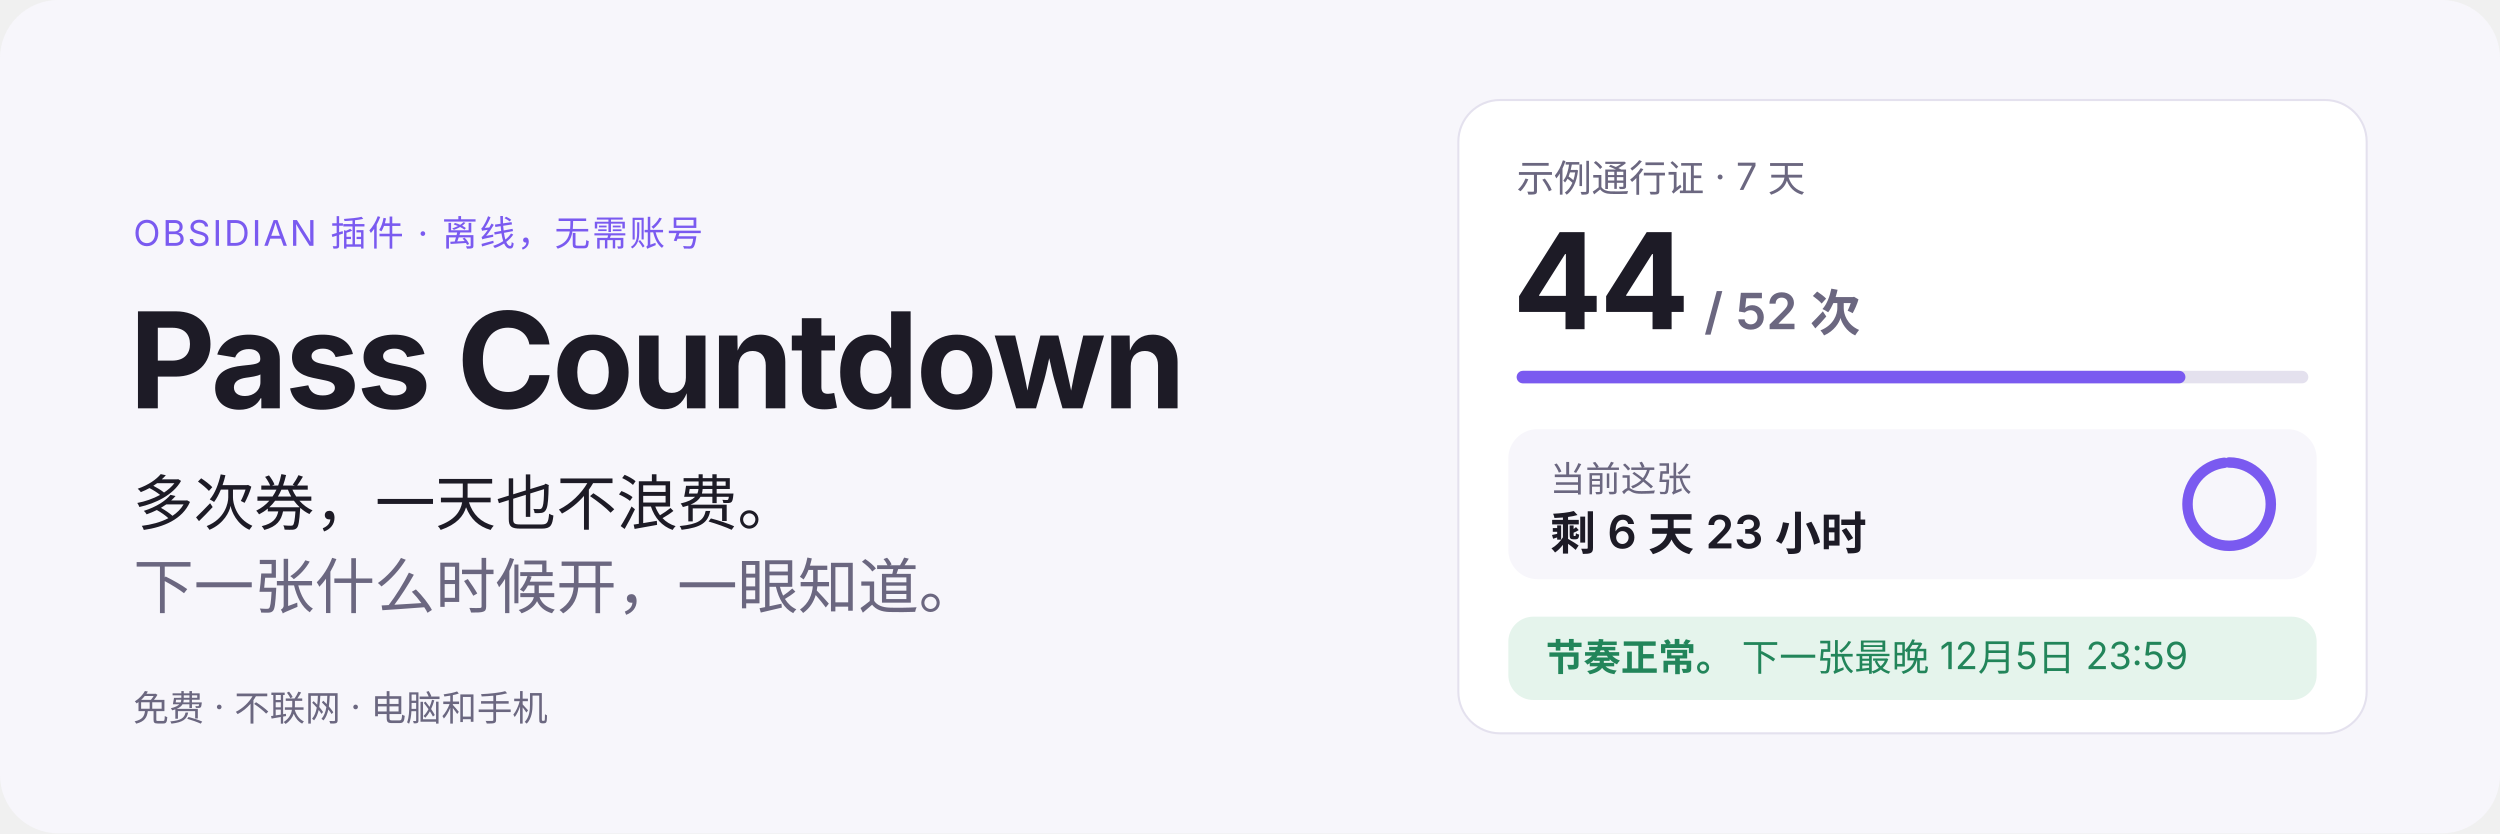
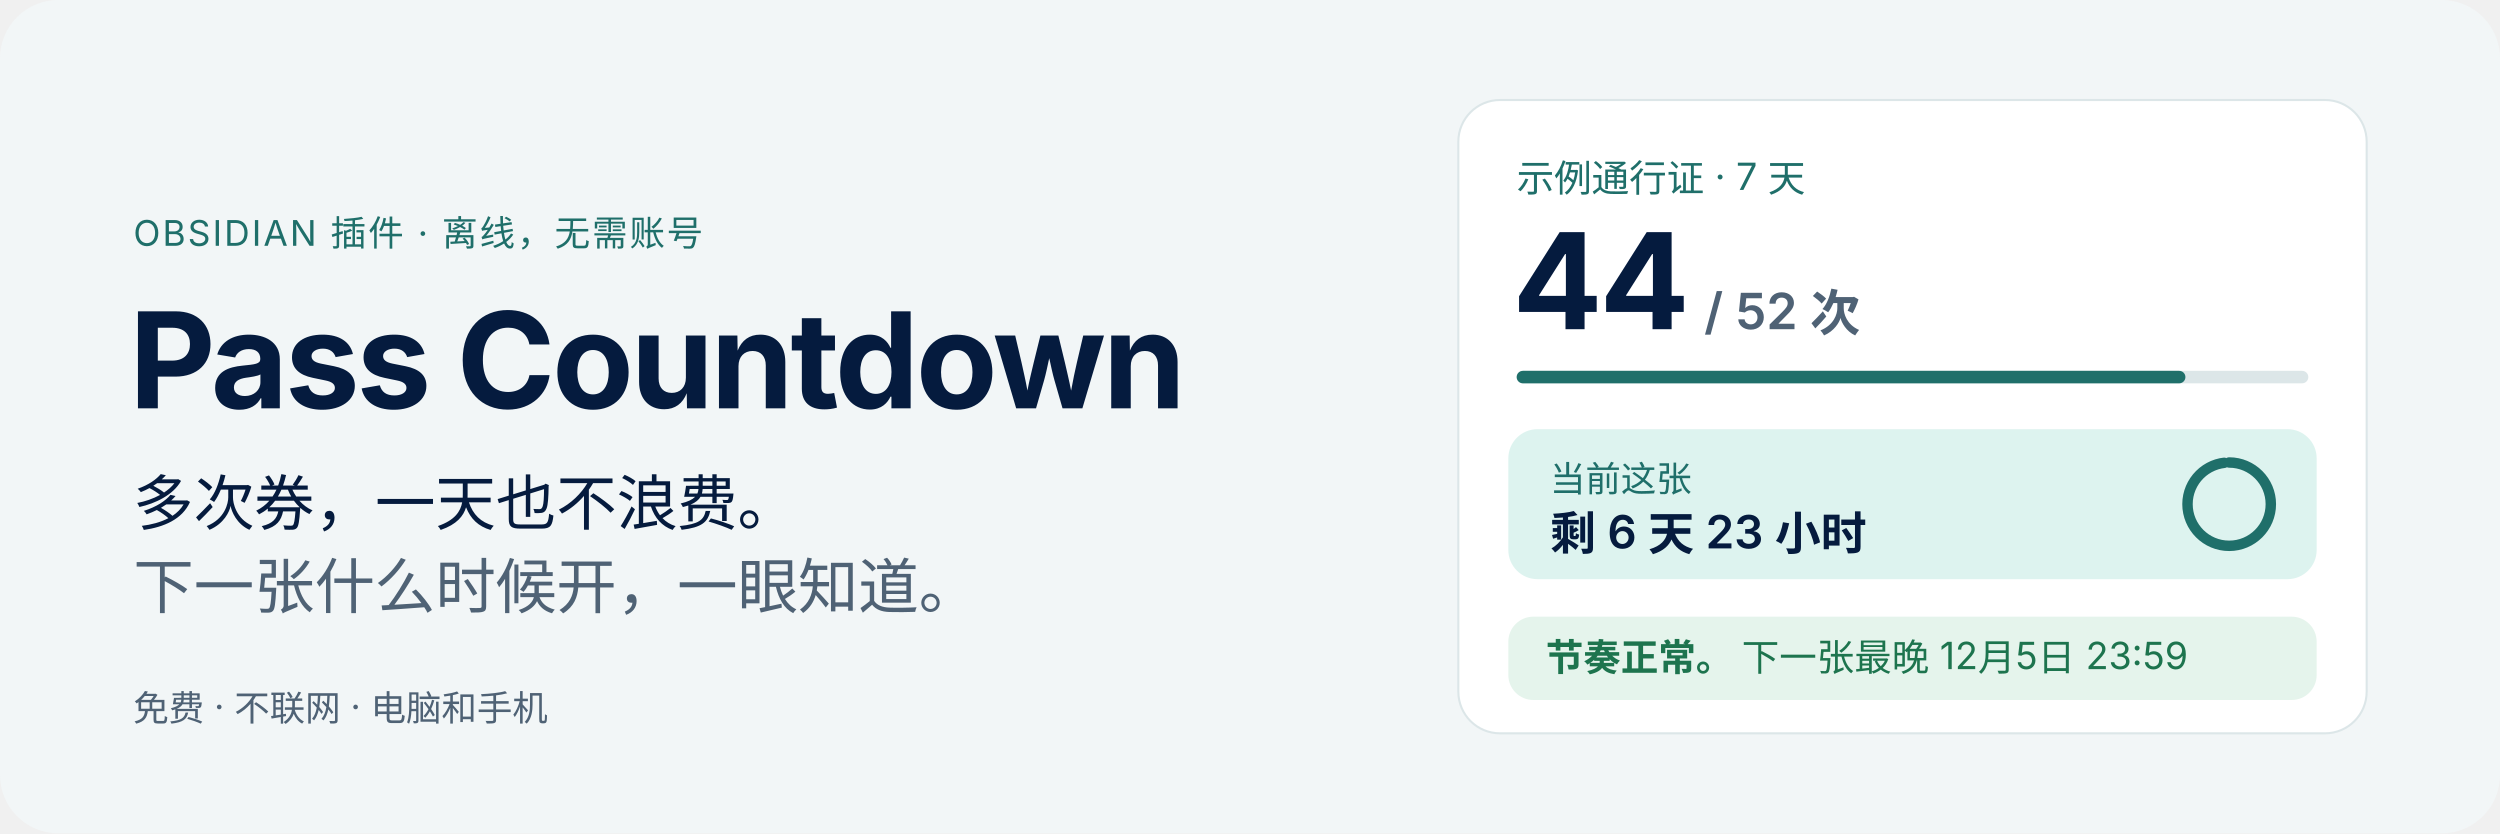
<svg xmlns="http://www.w3.org/2000/svg" width="1200" height="400" viewBox="0 0 1200 400" role="img" aria-labelledby="t d">
-   <rect width="1200" height="400" rx="28" fill="#F7F6FB" />
+   <rect width="1200" height="400" rx="28" fill="#F2F6F7" />
  <g id="title-block" font-family="-apple-system, BlinkMacSystemFont, 'Segoe UI', 'PingFang SC', 'Hiragino Sans', sans-serif">
-     <text x="64" y="118" font-family="-apple-system, BlinkMacSystemFont, 'Segoe UI', 'PingFang SC', 'Hiragino Sans', sans-serif" font-size="17" letter-spacing="1" fill="#7A5AF0">OBSIDIAN 插件 · 离线，无需账号</text>
-     <text x="62" y="196" font-size="64" font-weight="700" letter-spacing="-1.5" fill="#1D1B26">Pass Countdown</text>
-     <text x="64" y="252" font-size="29" fill="#1D1B26">多次券，一天也不浪费。</text>
-     <text x="64" y="292" font-size="29" fill="#6B6780">下一张什么时候开，一眼知道。</text>
-     <text x="64" y="346" font-family="-apple-system, BlinkMacSystemFont, 'Segoe UI', 'PingFang SC', 'Hiragino Sans', sans-serif" font-size="17" fill="#6B6780">免费 · 不联网 · 电脑和手机</text>
+     <text x="64" y="118" font-family="-apple-system, BlinkMacSystemFont, 'Segoe UI', 'PingFang SC', 'Hiragino Sans', sans-serif" font-size="17" letter-spacing="1" fill="#1F6F6A">OBSIDIAN 插件 · 离线，无需账号</text>
+     <text x="62" y="196" font-size="64" font-weight="700" letter-spacing="-1.5" fill="#051B3E">Pass Countdown</text>
+     <text x="64" y="252" font-size="29" fill="#051B3E">多次券，一天也不浪费。</text>
+     <text x="64" y="292" font-size="29" fill="#4F6275">下一张什么时候开，一眼知道。</text>
+     <text x="64" y="346" font-family="-apple-system, BlinkMacSystemFont, 'Segoe UI', 'PingFang SC', 'Hiragino Sans', sans-serif" font-size="17" fill="#4F6275">免费 · 不联网 · 电脑和手机</text>
  </g>
  <g id="project-proof" font-family="-apple-system, BlinkMacSystemFont, 'Segoe UI', 'PingFang SC', 'Hiragino Sans', sans-serif">
-     <rect x="700" y="48" width="436" height="304" rx="20" fill="#FFFFFF" stroke="#E4E1EE" />
-     <text x="728" y="92" font-size="18" fill="#6B6780">示例通行证 · 7 天</text>
-     <text x="726" y="158" font-size="64" font-weight="700" letter-spacing="-1.5" fill="#1D1B26">44</text>
-     <text x="818" y="158" font-size="24" font-weight="600" fill="#6B6780">/ 52 次</text>
-     <rect x="728" y="178" width="380" height="6" rx="3" fill="#E4E1EE" />
-     <rect x="728" y="178" width="321" height="6" rx="3" fill="#7A5AF0" />
-     <rect x="724" y="206" width="388" height="72" rx="14" fill="#F7F6FB" />
-     <text x="744" y="236" font-size="17" fill="#6B6780">当前这张</text>
-     <text x="744" y="264" font-size="22" font-weight="600" fill="#1D1B26">剩 6 天 23 小时</text>
+     <rect x="700" y="48" width="436" height="304" rx="20" fill="#FFFFFF" stroke="#DCE6E8" />
+     <text x="728" y="92" font-size="18" fill="#1F6F6A">示例通行证 · 7 天</text>
+     <text x="726" y="158" font-size="64" font-weight="700" letter-spacing="-1.5" fill="#051B3E">44</text>
+     <text x="818" y="158" font-size="24" font-weight="600" fill="#4F6275">/ 52 次</text>
+     <rect x="728" y="178" width="380" height="6" rx="3" fill="#DCE6E8" />
+     <rect x="728" y="178" width="321" height="6" rx="3" fill="#1F6F6A" />
+     <rect x="724" y="206" width="388" height="72" rx="14" fill="#DDF3EF" />
+     <text x="744" y="236" font-size="17" fill="#1F6F6A">当前这张</text>
+     <text x="744" y="264" font-size="22" font-weight="600" fill="#051B3E">剩 6 天 23 小时</text>
    <g transform="rotate(-90 1070 242)">
-       <circle cx="1070" cy="242" r="20" fill="none" stroke="#E4E1EE" stroke-width="5" />
-       <circle cx="1070" cy="242" r="20" fill="none" stroke="#7A5AF0" stroke-width="5" stroke-linecap="round" stroke-dasharray="125.7" stroke-dashoffset="2.5" />
+       <circle cx="1070" cy="242" r="20" fill="none" stroke="#DCE6E8" stroke-width="5" />
+       <circle cx="1070" cy="242" r="20" fill="none" stroke="#1F6F6A" stroke-width="5" stroke-linecap="round" stroke-dasharray="125.7" stroke-dashoffset="2.5" />
    </g>
    <rect x="724" y="296" width="388" height="40" rx="12" fill="#E5F4EC" />
-     <text x="742" y="322" font-size="18" fill="#22855A">
+     <text x="742" y="322" font-size="18" fill="#1D744E">
      <tspan font-weight="700">节奏正常。</tspan> 下一张最晚 12月5日 23:59</text>
  </g>
</svg>
